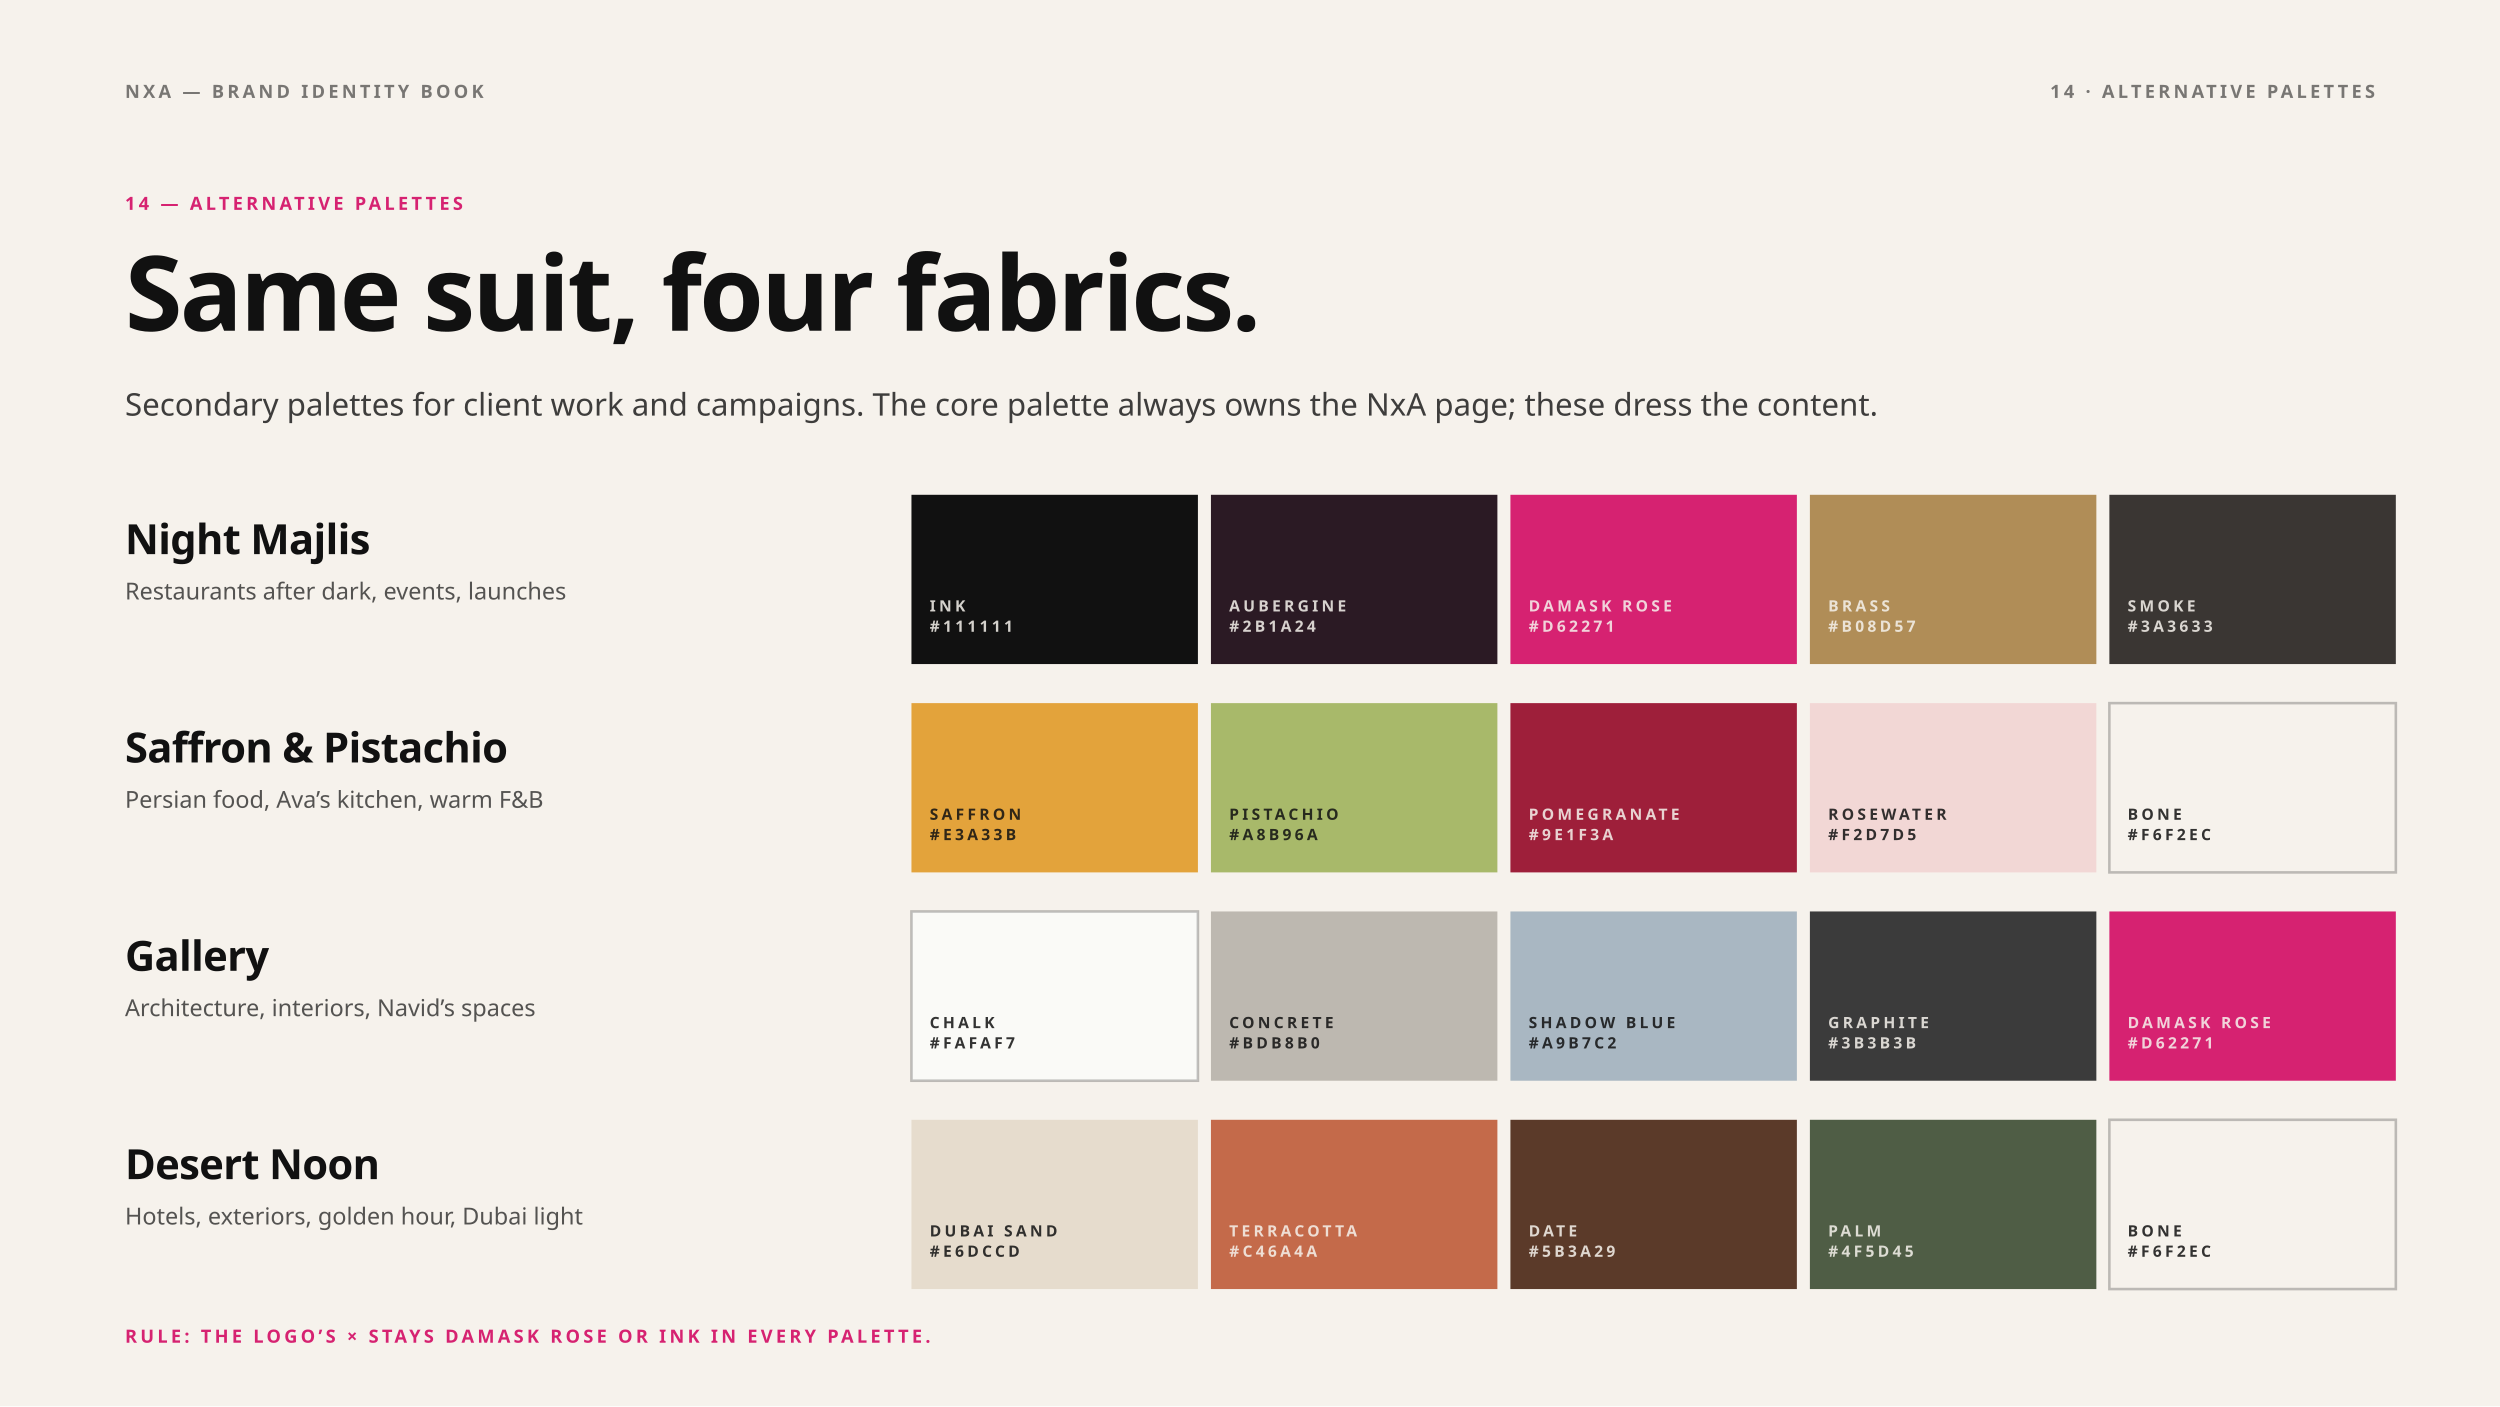
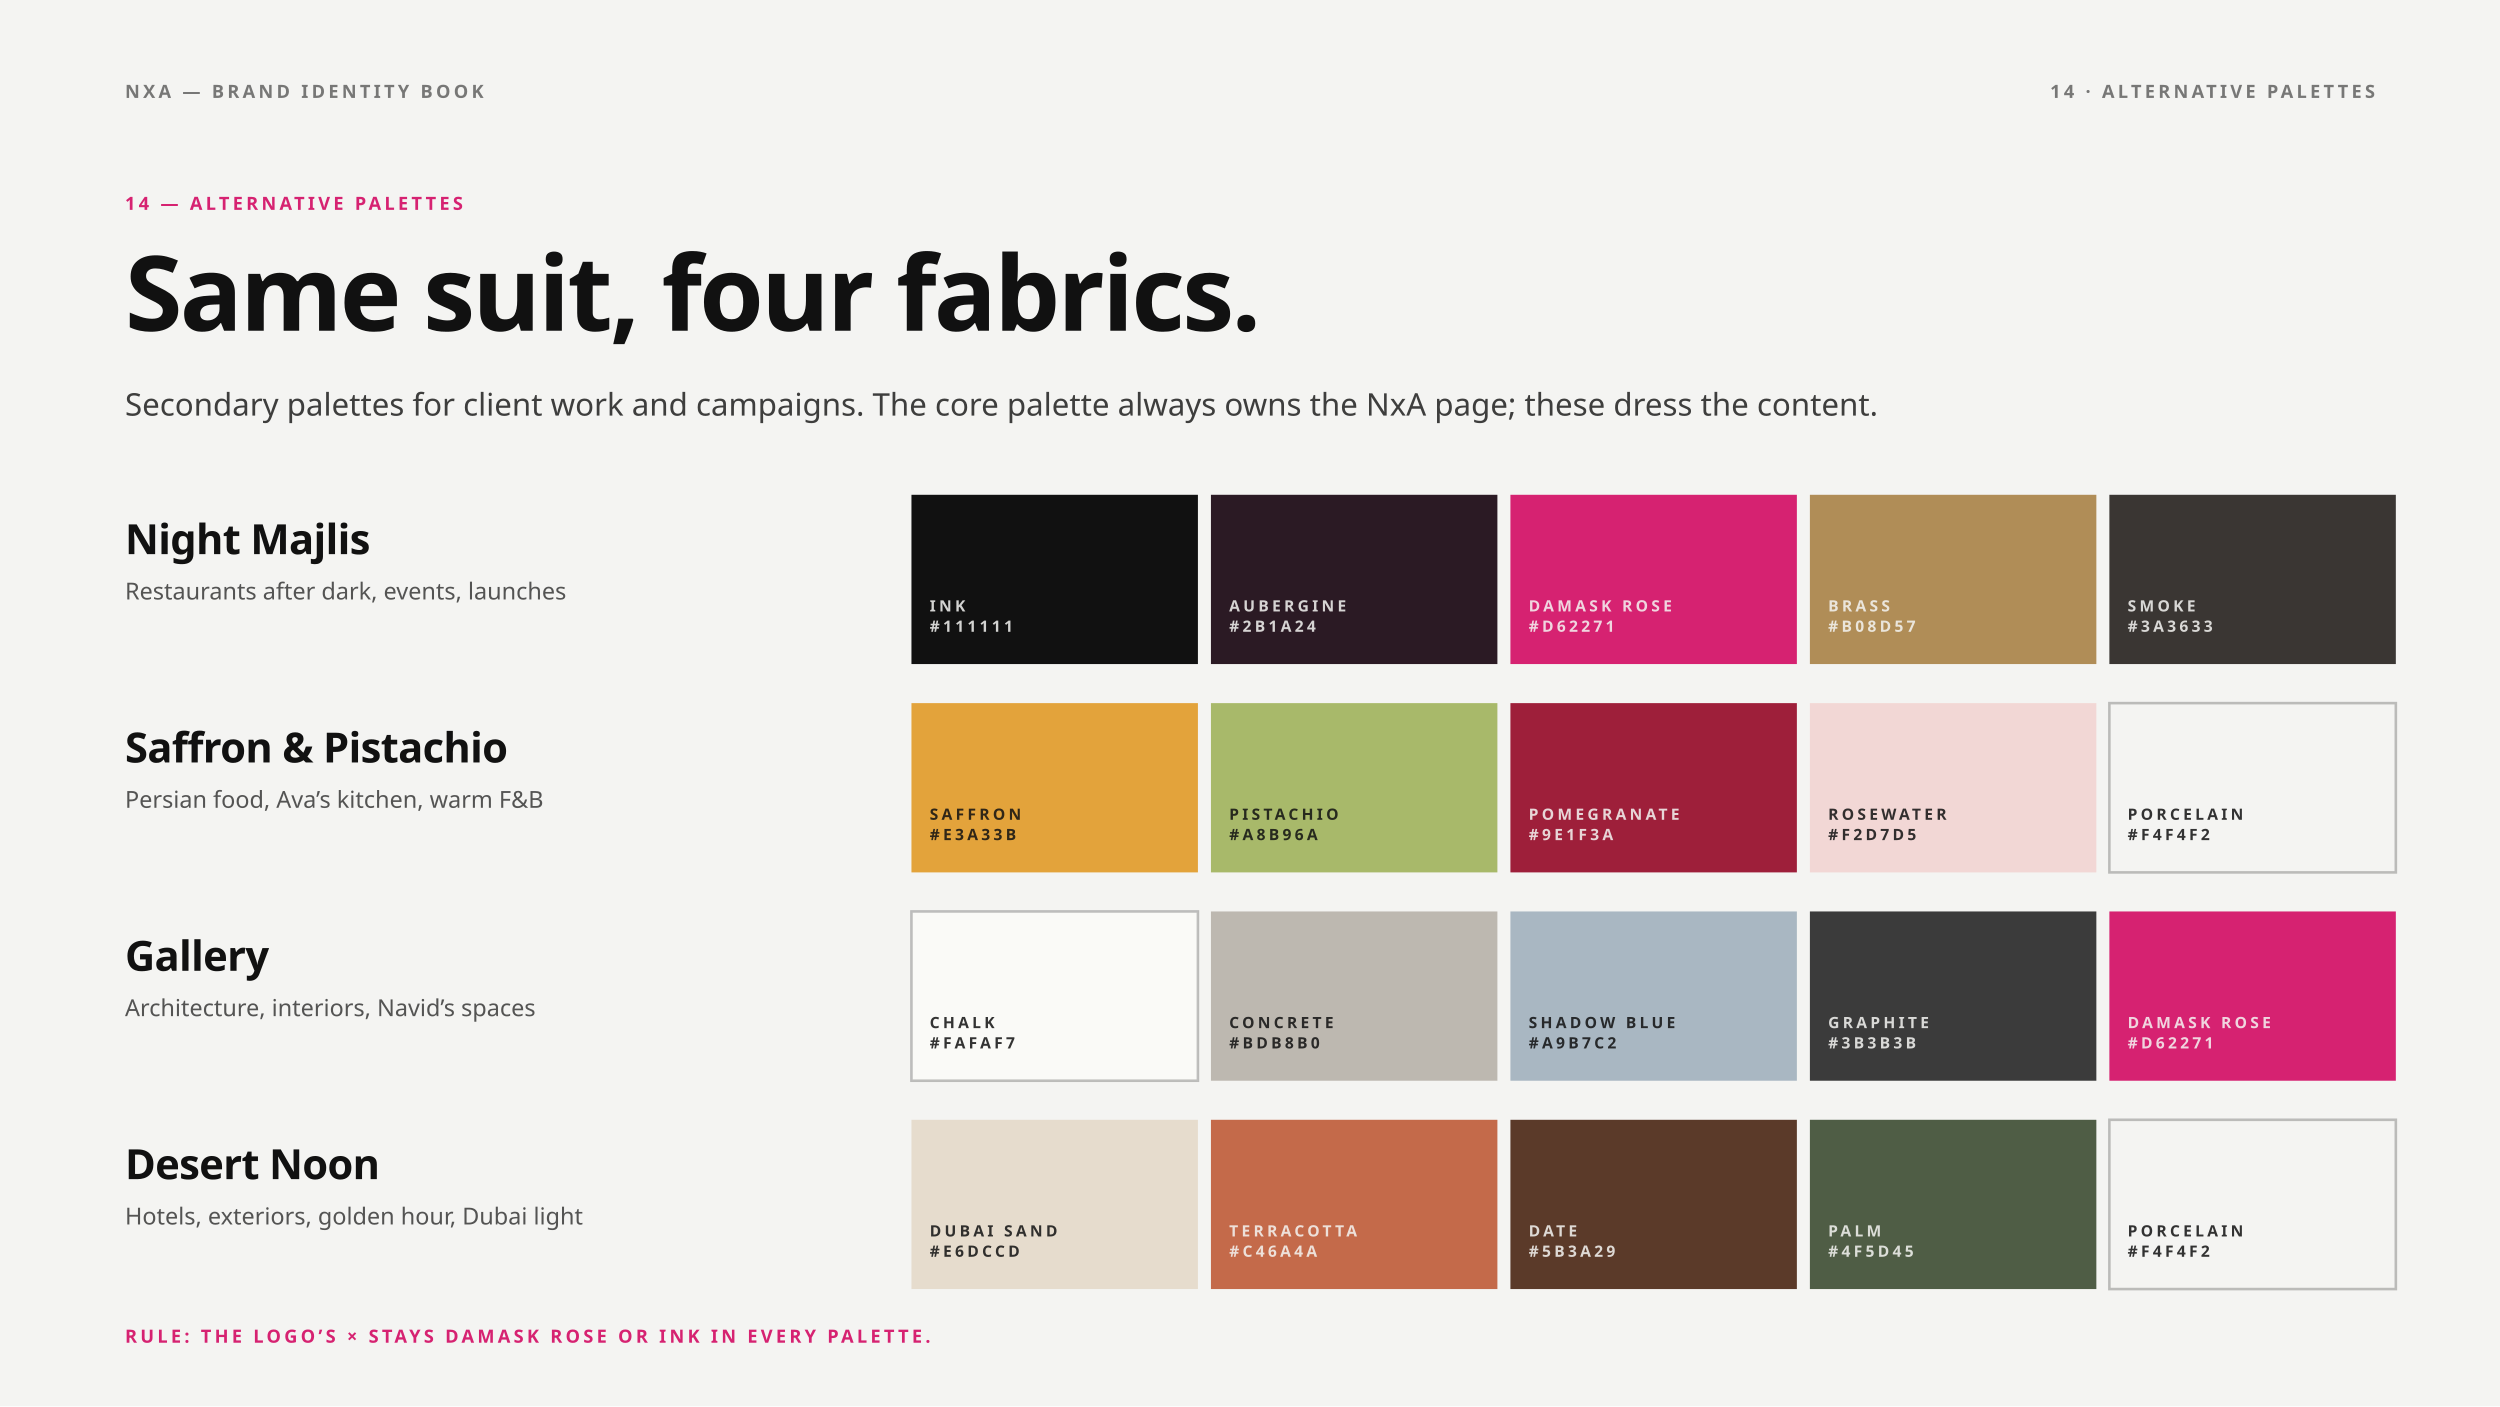
<svg xmlns="http://www.w3.org/2000/svg" width="1920" height="1080" viewBox="0 0 1920 1080">
-   <rect x="0" y="0" width="1920" height="1080" rx="0" fill="#F6F2EC" fill-opacity="1" />
+   <rect x="0" y="0" width="1920" height="1080" rx="0" fill="#F4F4F2" fill-opacity="1" />
  <text x="96" y="75.2" font-family="Manrope" font-weight="700" font-style="normal" font-size="14" letter-spacing="2.5" fill="#111111" fill-opacity="0.55" text-anchor="start">
    <tspan x="96" dy="0.0">NXA — BRAND IDENTITY BOOK</tspan>
  </text>
  <text x="1824" y="75.2" font-family="Manrope" font-weight="700" font-style="normal" font-size="14" letter-spacing="2.5" fill="#111111" fill-opacity="0.55" text-anchor="end">
    <tspan x="1824" dy="0.0">14  ·  ALTERNATIVE PALETTES</tspan>
  </text>
  <text x="96" y="161.2" font-family="Manrope" font-weight="700" font-style="normal" font-size="14" letter-spacing="2.5" fill="#D62271" fill-opacity="1" text-anchor="start">
    <tspan x="96" dy="0.0">14 — ALTERNATIVE PALETTES</tspan>
  </text>
  <text x="96" y="254.0" font-family="Syne" font-weight="800" font-style="normal" font-size="80" letter-spacing="-2" fill="#111111" fill-opacity="1" text-anchor="start">
    <tspan x="96" dy="0.0">Same suit, four fabrics.</tspan>
  </text>
  <text x="96" y="319.2" font-family="Manrope" font-weight="400" font-style="normal" font-size="24" letter-spacing="0" fill="#111111" fill-opacity="0.8" text-anchor="start">
    <tspan x="96" dy="0.0">Secondary palettes for client work and campaigns. The core palette always owns the NxA page; these dress the content.</tspan>
  </text>
  <text x="96" y="425.6" font-family="Syne" font-weight="700" font-style="normal" font-size="32" letter-spacing="-0.5" fill="#111111" fill-opacity="1" text-anchor="start">
    <tspan x="96" dy="0.0">Night Majlis</tspan>
  </text>
  <text x="96" y="460.4" font-family="Manrope" font-weight="400" font-style="normal" font-size="18" letter-spacing="0" fill="#111111" fill-opacity="0.7" text-anchor="start">
    <tspan x="96" dy="0.0">Restaurants after dark, events, launches</tspan>
  </text>
  <rect x="700" y="380" width="220" height="130" rx="0" fill="#111111" fill-opacity="1" />
-   <text x="714" y="469.6" font-family="Manrope" font-weight="700" font-style="normal" font-size="12" letter-spacing="2.5" fill="#F6F2EC" fill-opacity="0.85" text-anchor="start">
+   <text x="714" y="469.6" font-family="Manrope" font-weight="700" font-style="normal" font-size="12" letter-spacing="2.5" fill="#F4F4F2" fill-opacity="0.85" text-anchor="start">
    <tspan x="714" dy="0.0">INK</tspan>
    <tspan x="714" dy="15.6">#111111</tspan>
  </text>
  <rect x="930" y="380" width="220" height="130" rx="0" fill="#2B1A24" fill-opacity="1" />
-   <text x="944" y="469.6" font-family="Manrope" font-weight="700" font-style="normal" font-size="12" letter-spacing="2.5" fill="#F6F2EC" fill-opacity="0.85" text-anchor="start">
+   <text x="944" y="469.6" font-family="Manrope" font-weight="700" font-style="normal" font-size="12" letter-spacing="2.5" fill="#F4F4F2" fill-opacity="0.85" text-anchor="start">
    <tspan x="944" dy="0.0">AUBERGINE</tspan>
    <tspan x="944" dy="15.6">#2B1A24</tspan>
  </text>
  <rect x="1160" y="380" width="220" height="130" rx="0" fill="#D62271" fill-opacity="1" />
-   <text x="1174" y="469.6" font-family="Manrope" font-weight="700" font-style="normal" font-size="12" letter-spacing="2.5" fill="#F6F2EC" fill-opacity="0.85" text-anchor="start">
+   <text x="1174" y="469.6" font-family="Manrope" font-weight="700" font-style="normal" font-size="12" letter-spacing="2.5" fill="#F4F4F2" fill-opacity="0.85" text-anchor="start">
    <tspan x="1174" dy="0.0">DAMASK ROSE</tspan>
    <tspan x="1174" dy="15.6">#D62271</tspan>
  </text>
  <rect x="1390" y="380" width="220" height="130" rx="0" fill="#B08D57" fill-opacity="1" />
-   <text x="1404" y="469.6" font-family="Manrope" font-weight="700" font-style="normal" font-size="12" letter-spacing="2.5" fill="#F6F2EC" fill-opacity="0.85" text-anchor="start">
+   <text x="1404" y="469.6" font-family="Manrope" font-weight="700" font-style="normal" font-size="12" letter-spacing="2.5" fill="#F4F4F2" fill-opacity="0.85" text-anchor="start">
    <tspan x="1404" dy="0.0">BRASS</tspan>
    <tspan x="1404" dy="15.6">#B08D57</tspan>
  </text>
  <rect x="1620" y="380" width="220" height="130" rx="0" fill="#3A3633" fill-opacity="1" />
-   <text x="1634" y="469.6" font-family="Manrope" font-weight="700" font-style="normal" font-size="12" letter-spacing="2.5" fill="#F6F2EC" fill-opacity="0.85" text-anchor="start">
+   <text x="1634" y="469.6" font-family="Manrope" font-weight="700" font-style="normal" font-size="12" letter-spacing="2.5" fill="#F4F4F2" fill-opacity="0.85" text-anchor="start">
    <tspan x="1634" dy="0.0">SMOKE</tspan>
    <tspan x="1634" dy="15.6">#3A3633</tspan>
  </text>
  <text x="96" y="585.6" font-family="Syne" font-weight="700" font-style="normal" font-size="32" letter-spacing="-0.5" fill="#111111" fill-opacity="1" text-anchor="start">
    <tspan x="96" dy="0.0">Saffron &amp; Pistachio</tspan>
  </text>
  <text x="96" y="620.4" font-family="Manrope" font-weight="400" font-style="normal" font-size="18" letter-spacing="0" fill="#111111" fill-opacity="0.7" text-anchor="start">
    <tspan x="96" dy="0.0">Persian food, Ava’s kitchen, warm F&amp;B</tspan>
  </text>
  <rect x="700" y="540" width="220" height="130" rx="0" fill="#E3A33B" fill-opacity="1" />
  <text x="714" y="629.6" font-family="Manrope" font-weight="700" font-style="normal" font-size="12" letter-spacing="2.5" fill="#111111" fill-opacity="0.85" text-anchor="start">
    <tspan x="714" dy="0.0">SAFFRON</tspan>
    <tspan x="714" dy="15.6">#E3A33B</tspan>
  </text>
  <rect x="930" y="540" width="220" height="130" rx="0" fill="#A8B96A" fill-opacity="1" />
  <text x="944" y="629.6" font-family="Manrope" font-weight="700" font-style="normal" font-size="12" letter-spacing="2.5" fill="#111111" fill-opacity="0.85" text-anchor="start">
    <tspan x="944" dy="0.0">PISTACHIO</tspan>
    <tspan x="944" dy="15.6">#A8B96A</tspan>
  </text>
  <rect x="1160" y="540" width="220" height="130" rx="0" fill="#9E1F3A" fill-opacity="1" />
-   <text x="1174" y="629.6" font-family="Manrope" font-weight="700" font-style="normal" font-size="12" letter-spacing="2.5" fill="#F6F2EC" fill-opacity="0.85" text-anchor="start">
+   <text x="1174" y="629.6" font-family="Manrope" font-weight="700" font-style="normal" font-size="12" letter-spacing="2.5" fill="#F4F4F2" fill-opacity="0.85" text-anchor="start">
    <tspan x="1174" dy="0.0">POMEGRANATE</tspan>
    <tspan x="1174" dy="15.6">#9E1F3A</tspan>
  </text>
  <rect x="1390" y="540" width="220" height="130" rx="0" fill="#F2D7D5" fill-opacity="1" />
  <text x="1404" y="629.6" font-family="Manrope" font-weight="700" font-style="normal" font-size="12" letter-spacing="2.5" fill="#111111" fill-opacity="0.85" text-anchor="start">
    <tspan x="1404" dy="0.0">ROSEWATER</tspan>
    <tspan x="1404" dy="15.6">#F2D7D5</tspan>
  </text>
-   <rect x="1620" y="540" width="220" height="130" rx="0" fill="#F6F2EC" fill-opacity="1" stroke="#111111" stroke-opacity="0.25" stroke-width="2" />
+   <rect x="1620" y="540" width="220" height="130" rx="0" fill="#F4F4F2" fill-opacity="1" stroke="#111111" stroke-opacity="0.25" stroke-width="2" />
  <text x="1634" y="629.6" font-family="Manrope" font-weight="700" font-style="normal" font-size="12" letter-spacing="2.5" fill="#111111" fill-opacity="0.85" text-anchor="start">
-     <tspan x="1634" dy="0.0">BONE</tspan>
-     <tspan x="1634" dy="15.6">#F6F2EC</tspan>
+     <tspan x="1634" dy="0.0">PORCELAIN</tspan>
+     <tspan x="1634" dy="15.6">#F4F4F2</tspan>
  </text>
  <text x="96" y="745.6" font-family="Syne" font-weight="700" font-style="normal" font-size="32" letter-spacing="-0.5" fill="#111111" fill-opacity="1" text-anchor="start">
    <tspan x="96" dy="0.0">Gallery</tspan>
  </text>
  <text x="96" y="780.4" font-family="Manrope" font-weight="400" font-style="normal" font-size="18" letter-spacing="0" fill="#111111" fill-opacity="0.7" text-anchor="start">
    <tspan x="96" dy="0.0">Architecture, interiors, Navid’s spaces</tspan>
  </text>
  <rect x="700" y="700" width="220" height="130" rx="0" fill="#FAFAF7" fill-opacity="1" stroke="#111111" stroke-opacity="0.25" stroke-width="2" />
  <text x="714" y="789.6" font-family="Manrope" font-weight="700" font-style="normal" font-size="12" letter-spacing="2.5" fill="#111111" fill-opacity="0.85" text-anchor="start">
    <tspan x="714" dy="0.0">CHALK</tspan>
    <tspan x="714" dy="15.6">#FAFAF7</tspan>
  </text>
  <rect x="930" y="700" width="220" height="130" rx="0" fill="#BDB8B0" fill-opacity="1" />
  <text x="944" y="789.6" font-family="Manrope" font-weight="700" font-style="normal" font-size="12" letter-spacing="2.5" fill="#111111" fill-opacity="0.85" text-anchor="start">
    <tspan x="944" dy="0.0">CONCRETE</tspan>
    <tspan x="944" dy="15.6">#BDB8B0</tspan>
  </text>
  <rect x="1160" y="700" width="220" height="130" rx="0" fill="#A9B7C2" fill-opacity="1" />
  <text x="1174" y="789.6" font-family="Manrope" font-weight="700" font-style="normal" font-size="12" letter-spacing="2.5" fill="#111111" fill-opacity="0.85" text-anchor="start">
    <tspan x="1174" dy="0.0">SHADOW BLUE</tspan>
    <tspan x="1174" dy="15.6">#A9B7C2</tspan>
  </text>
  <rect x="1390" y="700" width="220" height="130" rx="0" fill="#3B3B3B" fill-opacity="1" />
-   <text x="1404" y="789.6" font-family="Manrope" font-weight="700" font-style="normal" font-size="12" letter-spacing="2.5" fill="#F6F2EC" fill-opacity="0.85" text-anchor="start">
+   <text x="1404" y="789.6" font-family="Manrope" font-weight="700" font-style="normal" font-size="12" letter-spacing="2.5" fill="#F4F4F2" fill-opacity="0.85" text-anchor="start">
    <tspan x="1404" dy="0.0">GRAPHITE</tspan>
    <tspan x="1404" dy="15.6">#3B3B3B</tspan>
  </text>
  <rect x="1620" y="700" width="220" height="130" rx="0" fill="#D62271" fill-opacity="1" />
-   <text x="1634" y="789.6" font-family="Manrope" font-weight="700" font-style="normal" font-size="12" letter-spacing="2.5" fill="#F6F2EC" fill-opacity="0.85" text-anchor="start">
+   <text x="1634" y="789.6" font-family="Manrope" font-weight="700" font-style="normal" font-size="12" letter-spacing="2.5" fill="#F4F4F2" fill-opacity="0.85" text-anchor="start">
    <tspan x="1634" dy="0.0">DAMASK ROSE</tspan>
    <tspan x="1634" dy="15.6">#D62271</tspan>
  </text>
  <text x="96" y="905.6" font-family="Syne" font-weight="700" font-style="normal" font-size="32" letter-spacing="-0.5" fill="#111111" fill-opacity="1" text-anchor="start">
    <tspan x="96" dy="0.0">Desert Noon</tspan>
  </text>
  <text x="96" y="940.4" font-family="Manrope" font-weight="400" font-style="normal" font-size="18" letter-spacing="0" fill="#111111" fill-opacity="0.7" text-anchor="start">
    <tspan x="96" dy="0.0">Hotels, exteriors, golden hour, Dubai light</tspan>
  </text>
  <rect x="700" y="860" width="220" height="130" rx="0" fill="#E6DCCD" fill-opacity="1" />
  <text x="714" y="949.6" font-family="Manrope" font-weight="700" font-style="normal" font-size="12" letter-spacing="2.5" fill="#111111" fill-opacity="0.85" text-anchor="start">
    <tspan x="714" dy="0.0">DUBAI SAND</tspan>
    <tspan x="714" dy="15.6">#E6DCCD</tspan>
  </text>
  <rect x="930" y="860" width="220" height="130" rx="0" fill="#C46A4A" fill-opacity="1" />
-   <text x="944" y="949.6" font-family="Manrope" font-weight="700" font-style="normal" font-size="12" letter-spacing="2.5" fill="#F6F2EC" fill-opacity="0.85" text-anchor="start">
+   <text x="944" y="949.6" font-family="Manrope" font-weight="700" font-style="normal" font-size="12" letter-spacing="2.5" fill="#F4F4F2" fill-opacity="0.85" text-anchor="start">
    <tspan x="944" dy="0.0">TERRACOTTA</tspan>
    <tspan x="944" dy="15.6">#C46A4A</tspan>
  </text>
  <rect x="1160" y="860" width="220" height="130" rx="0" fill="#5B3A29" fill-opacity="1" />
-   <text x="1174" y="949.6" font-family="Manrope" font-weight="700" font-style="normal" font-size="12" letter-spacing="2.5" fill="#F6F2EC" fill-opacity="0.85" text-anchor="start">
+   <text x="1174" y="949.6" font-family="Manrope" font-weight="700" font-style="normal" font-size="12" letter-spacing="2.5" fill="#F4F4F2" fill-opacity="0.85" text-anchor="start">
    <tspan x="1174" dy="0.0">DATE</tspan>
    <tspan x="1174" dy="15.6">#5B3A29</tspan>
  </text>
  <rect x="1390" y="860" width="220" height="130" rx="0" fill="#4F5D45" fill-opacity="1" />
-   <text x="1404" y="949.6" font-family="Manrope" font-weight="700" font-style="normal" font-size="12" letter-spacing="2.5" fill="#F6F2EC" fill-opacity="0.85" text-anchor="start">
+   <text x="1404" y="949.6" font-family="Manrope" font-weight="700" font-style="normal" font-size="12" letter-spacing="2.5" fill="#F4F4F2" fill-opacity="0.85" text-anchor="start">
    <tspan x="1404" dy="0.0">PALM</tspan>
    <tspan x="1404" dy="15.6">#4F5D45</tspan>
  </text>
-   <rect x="1620" y="860" width="220" height="130" rx="0" fill="#F6F2EC" fill-opacity="1" stroke="#111111" stroke-opacity="0.25" stroke-width="2" />
+   <rect x="1620" y="860" width="220" height="130" rx="0" fill="#F4F4F2" fill-opacity="1" stroke="#111111" stroke-opacity="0.25" stroke-width="2" />
  <text x="1634" y="949.6" font-family="Manrope" font-weight="700" font-style="normal" font-size="12" letter-spacing="2.5" fill="#111111" fill-opacity="0.85" text-anchor="start">
-     <tspan x="1634" dy="0.0">BONE</tspan>
-     <tspan x="1634" dy="15.6">#F6F2EC</tspan>
+     <tspan x="1634" dy="0.0">PORCELAIN</tspan>
+     <tspan x="1634" dy="15.6">#F4F4F2</tspan>
  </text>
  <text x="96" y="1031.2" font-family="Manrope" font-weight="700" font-style="normal" font-size="14" letter-spacing="2.5" fill="#D62271" fill-opacity="1" text-anchor="start">
    <tspan x="96" dy="0.0">RULE: THE LOGO’S × STAYS DAMASK ROSE OR INK IN EVERY PALETTE.</tspan>
  </text>
</svg>
